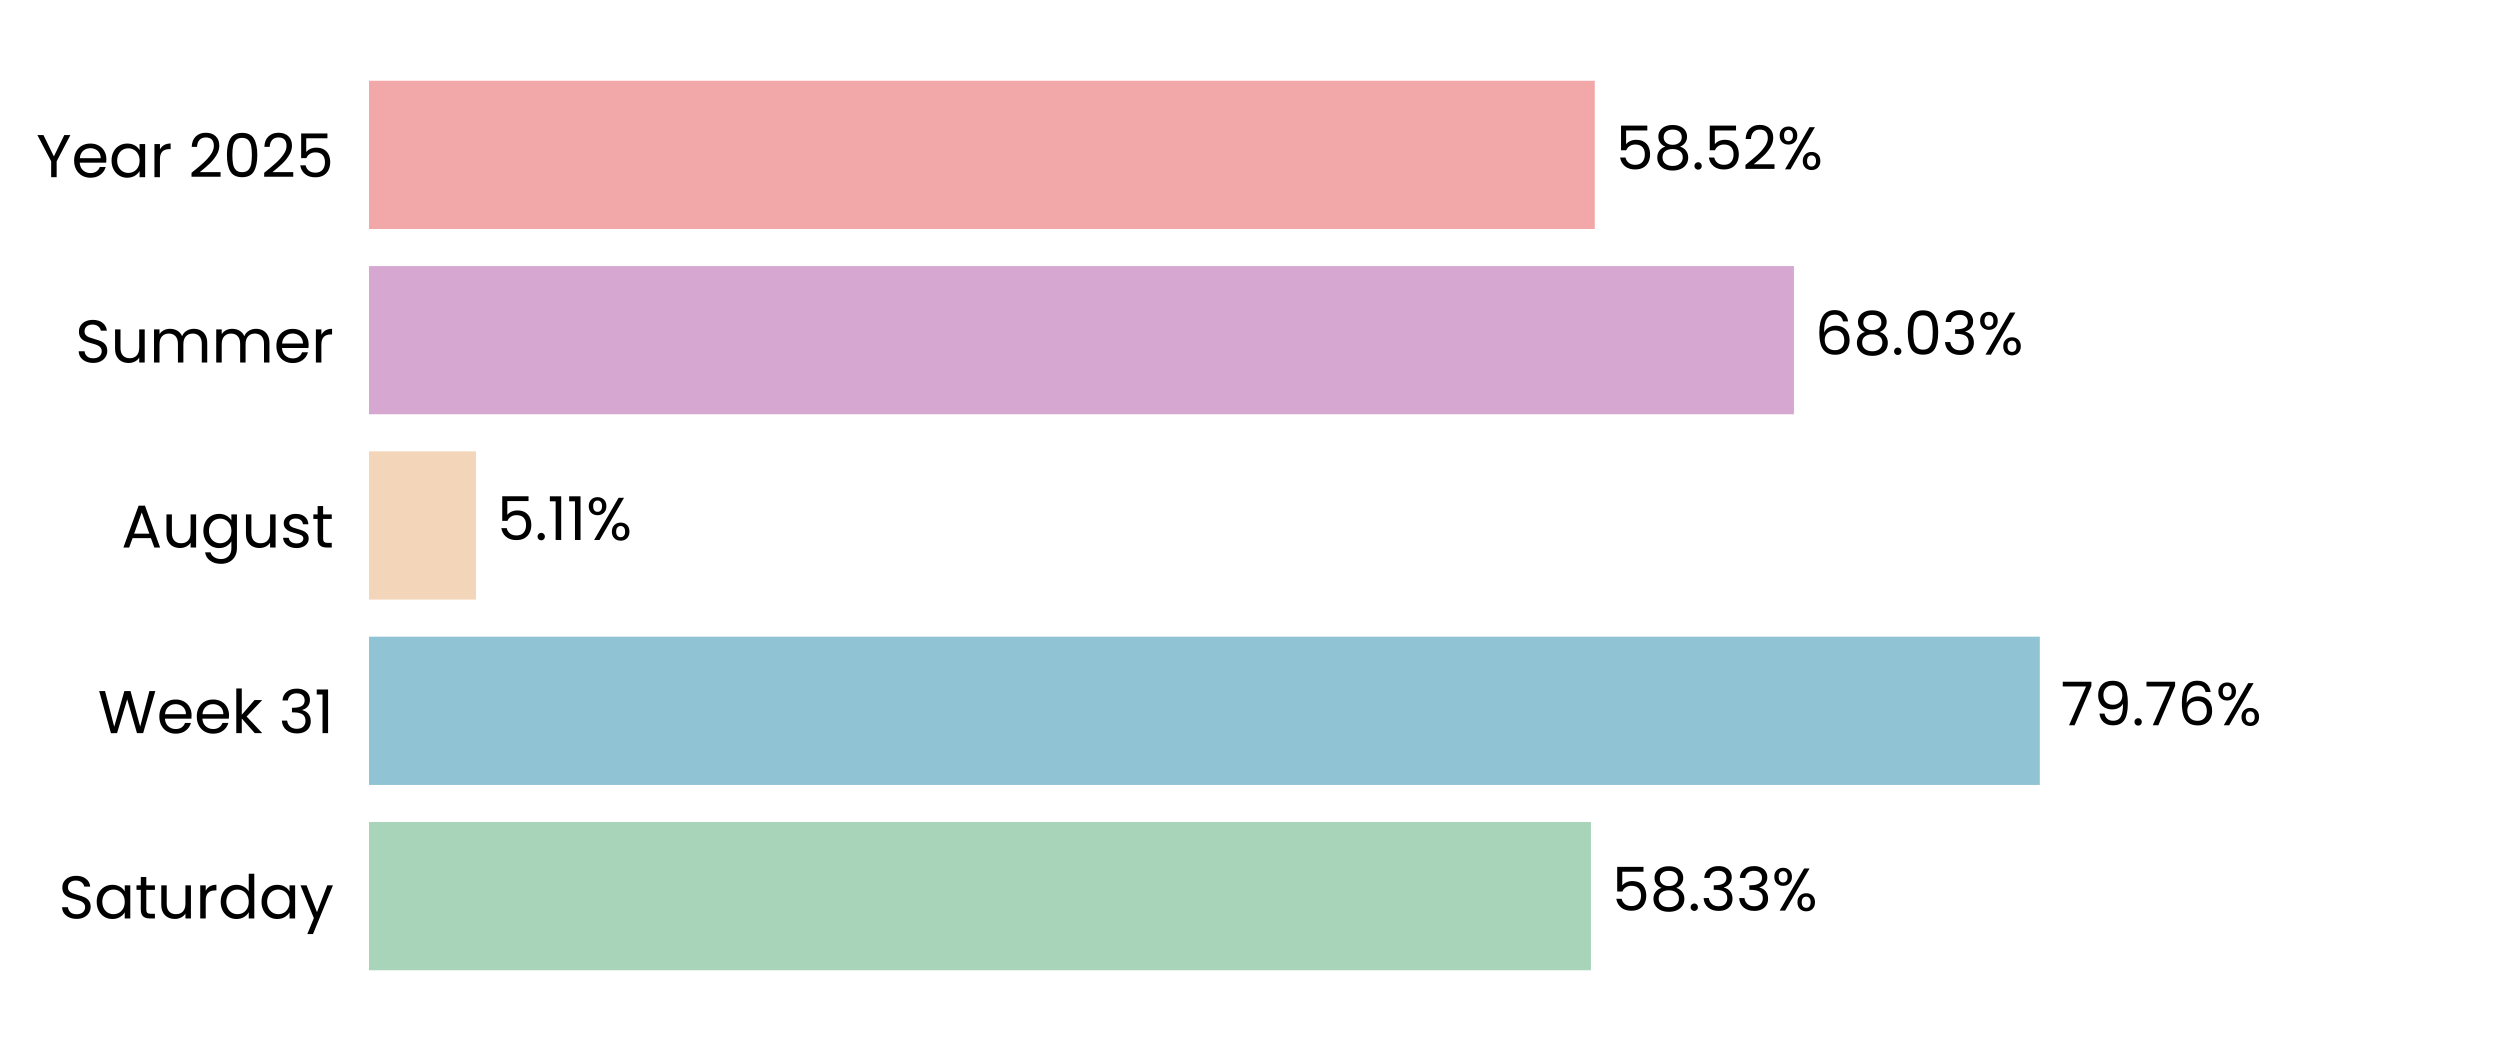
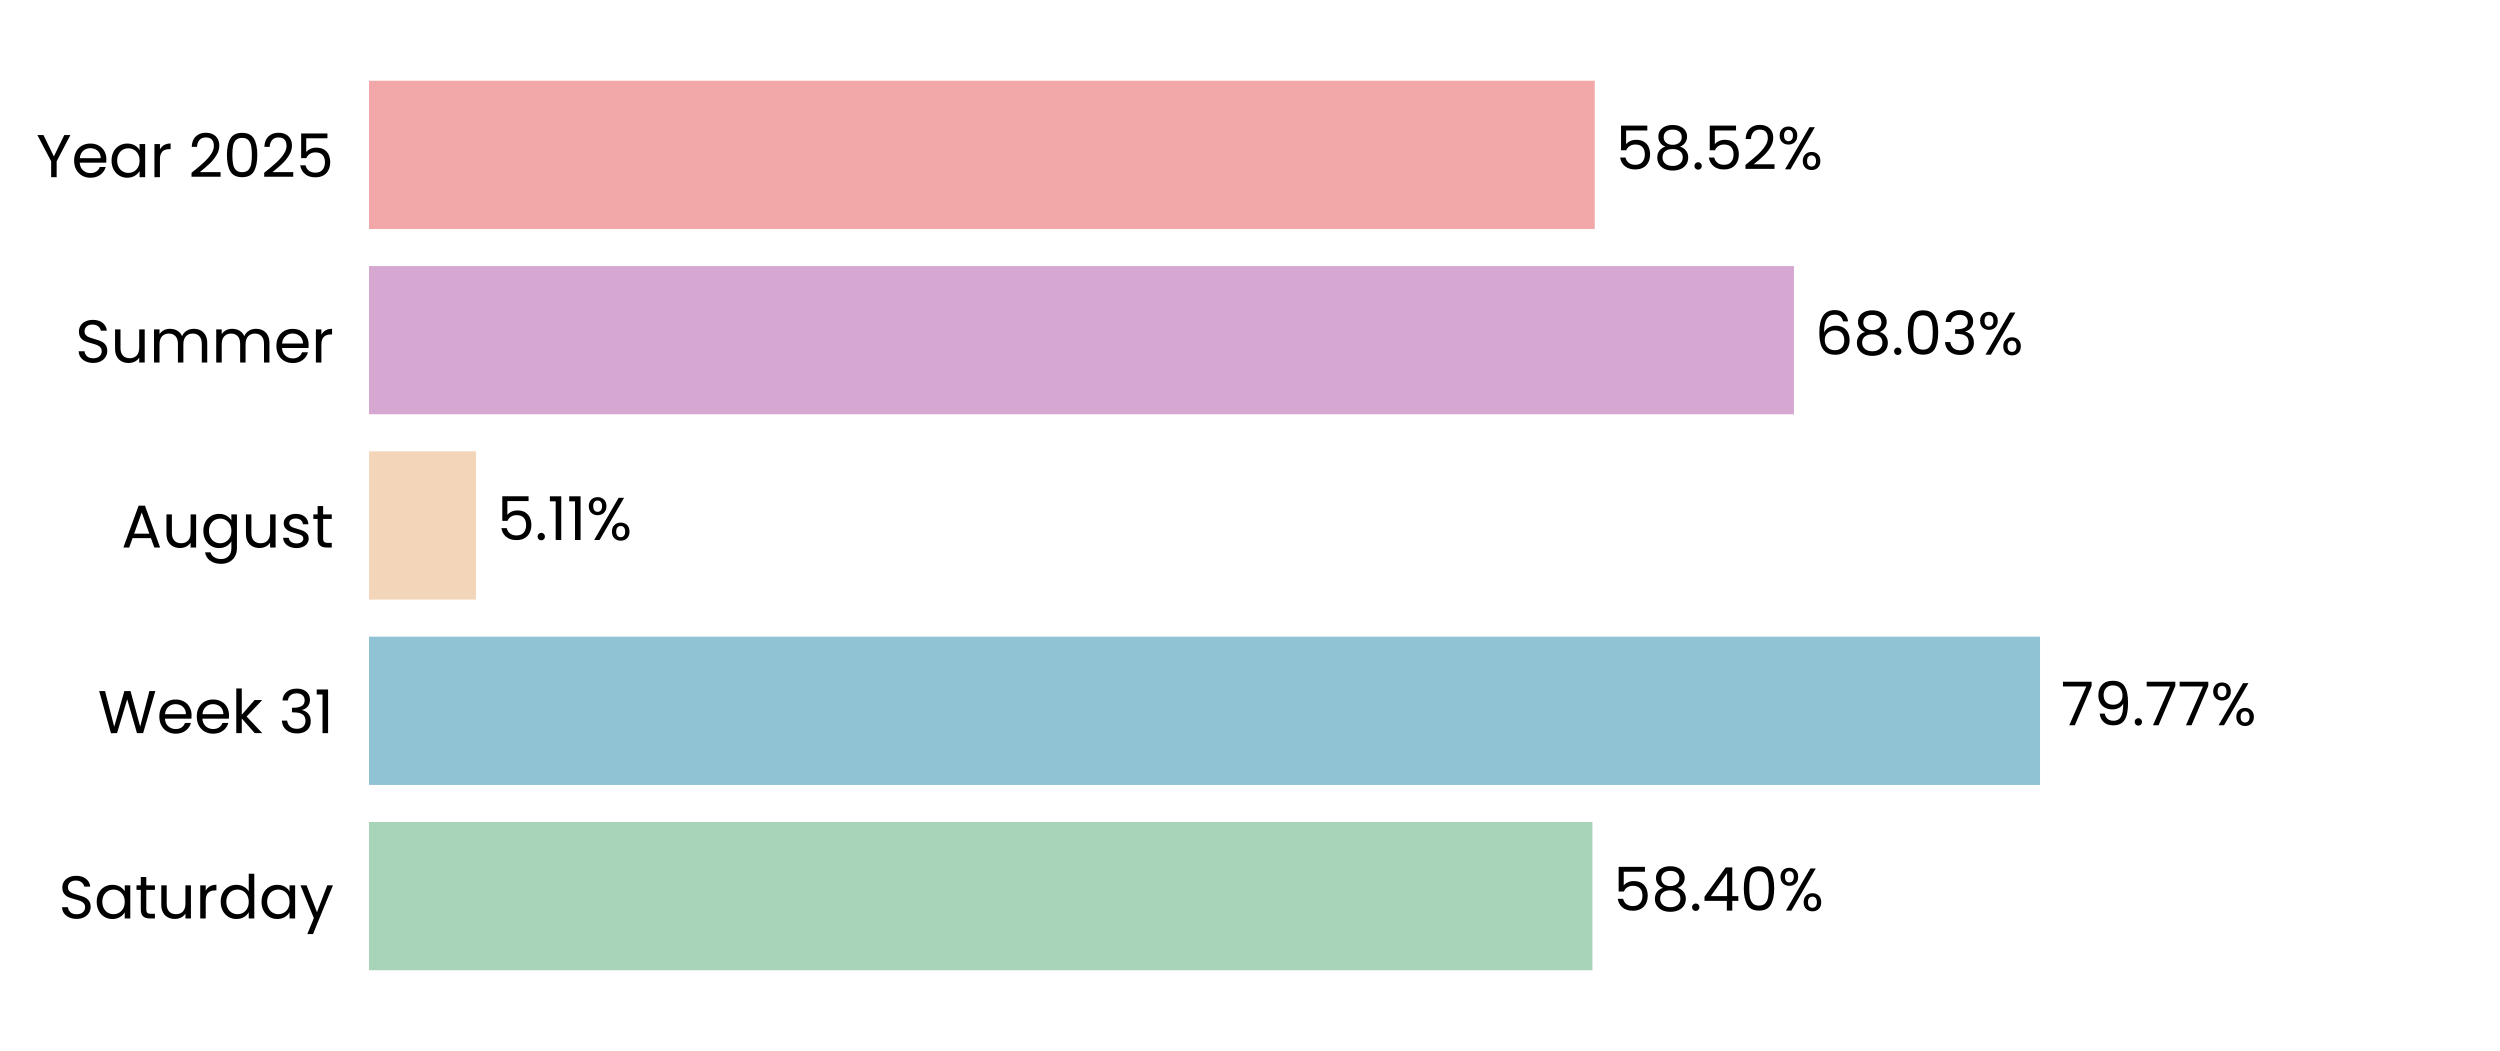
<svg xmlns="http://www.w3.org/2000/svg" xmlns:xlink="http://www.w3.org/1999/xlink" width="496.691pt" height="208.8pt" viewBox="0 0 496.691 208.8" version="1.1">
  <defs>
    <style type="text/css">*{stroke-linejoin: round; stroke-linecap: butt}</style>
  </defs>
  <g id="figure_1">
    <g id="patch_1">
      <path d="M 0 208.8  L 496.691 208.8  L 496.691 0  L 0 0  L 0 208.8  z " style="fill: none" />
    </g>
    <g id="axes_1">
      <g id="patch_2">
        <path d="M 73.311 201.6  L 489.491 201.6  L 489.491 7.2  L 73.311 7.2  L 73.311 201.6  z " style="fill: none" />
      </g>
      <g id="patch_3">
-         <path d="M 73.311 192.764  L 316.083 192.764  L 316.083 163.309  L 73.311 163.309  z " clip-path="url(#p803e44dc75)" style="fill: #a8d5ba" />
+         <path d="M 73.311 192.764  L 316.372 192.764  L 316.372 163.309  L 73.311 163.309  z " clip-path="url(#p6bee8f656c)" style="fill: #a8d5ba" />
      </g>
      <g id="patch_4">
-         <path d="M 73.311 155.945  L 405.264 155.945  L 405.264 126.491  L 73.311 126.491  z " clip-path="url(#p803e44dc75)" style="fill: #90c3d4" />
+         <path d="M 73.311 155.945  L 405.306 155.945  L 405.306 126.491  L 73.311 126.491  z " clip-path="url(#p6bee8f656c)" style="fill: #90c3d4" />
      </g>
      <g id="patch_5">
-         <path d="M 73.311 119.127  L 94.568 119.127  L 94.568 89.673  L 73.311 89.673  z " clip-path="url(#p803e44dc75)" style="fill: #f3d6ba" />
+         <path d="M 73.311 119.127  L 94.577 119.127  L 94.577 89.673  L 73.311 89.673  z " clip-path="url(#p6bee8f656c)" style="fill: #f3d6ba" />
      </g>
      <g id="patch_6">
-         <path d="M 73.311 82.309  L 356.419 82.309  L 356.419 52.855  L 73.311 52.855  z " clip-path="url(#p803e44dc75)" style="fill: #d6a8d1" />
+         <path d="M 73.311 82.309  L 356.422 82.309  L 356.422 52.855  L 73.311 52.855  z " clip-path="url(#p6bee8f656c)" style="fill: #d6a8d1" />
      </g>
      <g id="patch_7">
-         <path d="M 73.311 45.491  L 316.843 45.491  L 316.843 16.036  L 73.311 16.036  z " clip-path="url(#p803e44dc75)" style="fill: #f2a8a8" />
+         <path d="M 73.311 45.491  L 316.844 45.491  L 316.844 16.036  L 73.311 16.036  z " clip-path="url(#p6bee8f656c)" style="fill: #f2a8a8" />
      </g>
      <g id="matplotlib.axis_1">
        <g id="ytick_1">
          <g id="text_1">
            <g transform="translate(11.65312 182.4764) scale(0.12 -0.12)">
              <defs>
                <path id="Poppins-Regular-53" d="M 1907 -45  Q 1466 -45 1117 112  Q 768 269 569 547  Q 371 826 365 1190  L 986 1190  Q 1018 877 1245 662  Q 1472 448 1907 448  Q 2323 448 2563 656  Q 2803 864 2803 1190  Q 2803 1446 2662 1606  Q 2522 1766 2310 1849  Q 2099 1933 1741 2029  Q 1299 2144 1033 2259  Q 768 2374 579 2620  Q 390 2867 390 3283  Q 390 3648 576 3929  Q 762 4211 1098 4364  Q 1434 4518 1869 4518  Q 2496 4518 2896 4204  Q 3296 3891 3347 3373  L 2707 3373  Q 2675 3629 2438 3824  Q 2202 4019 1811 4019  Q 1446 4019 1216 3830  Q 986 3642 986 3302  Q 986 3059 1123 2905  Q 1261 2752 1462 2672  Q 1664 2592 2029 2490  Q 2470 2368 2739 2249  Q 3008 2131 3200 1884  Q 3392 1638 3392 1216  Q 3392 890 3219 602  Q 3046 314 2707 134  Q 2368 -45 1907 -45  z " transform="scale(0.015625)" />
                <path id="Poppins-Regular-61" d="M 275 1766  Q 275 2304 492 2710  Q 710 3117 1091 3341  Q 1472 3565 1939 3565  Q 2400 3565 2739 3366  Q 3078 3168 3245 2867  L 3245 3507  L 3834 3507  L 3834 0  L 3245 0  L 3245 653  Q 3072 346 2729 144  Q 2387 -58 1933 -58  Q 1466 -58 1088 172  Q 710 403 492 819  Q 275 1235 275 1766  z M 3245 1760  Q 3245 2157 3085 2451  Q 2925 2746 2653 2902  Q 2381 3059 2054 3059  Q 1728 3059 1459 2905  Q 1190 2752 1030 2457  Q 870 2163 870 1766  Q 870 1363 1030 1065  Q 1190 768 1459 611  Q 1728 454 2054 454  Q 2381 454 2653 611  Q 2925 768 3085 1065  Q 3245 1363 3245 1760  z " transform="scale(0.015625)" />
                <path id="Poppins-Regular-74" d="M 1203 3027  L 1203 960  Q 1203 704 1312 598  Q 1421 493 1690 493  L 2118 493  L 2118 0  L 1594 0  Q 1107 0 864 224  Q 621 448 621 960  L 621 3027  L 166 3027  L 166 3507  L 621 3507  L 621 4390  L 1203 4390  L 1203 3507  L 2118 3507  L 2118 3027  L 1203 3027  z " transform="scale(0.015625)" />
                <path id="Poppins-Regular-75" d="M 3603 3507  L 3603 0  L 3021 0  L 3021 518  Q 2854 250 2556 99  Q 2259 -51 1901 -51  Q 1491 -51 1164 118  Q 838 288 649 627  Q 461 966 461 1453  L 461 3507  L 1037 3507  L 1037 1530  Q 1037 1011 1299 732  Q 1562 454 2016 454  Q 2483 454 2752 742  Q 3021 1030 3021 1581  L 3021 3507  L 3603 3507  z " transform="scale(0.015625)" />
                <path id="Poppins-Regular-72" d="M 1075 2938  Q 1229 3238 1513 3404  Q 1798 3571 2208 3571  L 2208 2970  L 2054 2970  Q 1075 2970 1075 1907  L 1075 0  L 493 0  L 493 3507  L 1075 3507  L 1075 2938  z " transform="scale(0.015625)" />
                <path id="Poppins-Regular-64" d="M 275 1766  Q 275 2304 492 2710  Q 710 3117 1091 3341  Q 1472 3565 1946 3565  Q 2355 3565 2707 3376  Q 3059 3187 3245 2880  L 3245 4736  L 3834 4736  L 3834 0  L 3245 0  L 3245 659  Q 3072 346 2733 144  Q 2394 -58 1939 -58  Q 1472 -58 1091 172  Q 710 403 492 819  Q 275 1235 275 1766  z M 3245 1760  Q 3245 2157 3085 2451  Q 2925 2746 2653 2902  Q 2381 3059 2054 3059  Q 1728 3059 1459 2905  Q 1190 2752 1030 2457  Q 870 2163 870 1766  Q 870 1363 1030 1065  Q 1190 768 1459 611  Q 1728 454 2054 454  Q 2381 454 2653 611  Q 2925 768 3085 1065  Q 3245 1363 3245 1760  z " transform="scale(0.015625)" />
                <path id="Poppins-Regular-79" d="M 3514 3507  L 1402 -1651  L 800 -1651  L 1491 38  L 77 3507  L 723 3507  L 1824 666  L 2912 3507  L 3514 3507  z " transform="scale(0.015625)" />
              </defs>
              <use xlink:href="#Poppins-Regular-53" />
              <use xlink:href="#Poppins-Regular-61" transform="translate(58.7 0)" />
              <use xlink:href="#Poppins-Regular-74" transform="translate(126.3 0)" />
              <use xlink:href="#Poppins-Regular-75" transform="translate(162.7 0)" />
              <use xlink:href="#Poppins-Regular-72" transform="translate(226.7 0)" />
              <use xlink:href="#Poppins-Regular-64" transform="translate(264 0)" />
              <use xlink:href="#Poppins-Regular-61" transform="translate(331.5999 0)" />
              <use xlink:href="#Poppins-Regular-79" transform="translate(399.1999 0)" />
            </g>
          </g>
        </g>
        <g id="ytick_2">
          <g id="text_2">
            <g transform="translate(19.42687 145.6582) scale(0.12 -0.12)">
              <defs>
                <path id="Poppins-Regular-57" d="M 6099 4461  L 4806 0  L 4154 0  L 3117 3590  L 2042 0  L 1395 -6  L 147 4461  L 768 4461  L 1741 678  L 2816 4461  L 3469 4461  L 4493 691  L 5472 4461  L 6099 4461  z " transform="scale(0.015625)" />
                <path id="Poppins-Regular-65" d="M 3693 1888  Q 3693 1722 3674 1536  L 870 1536  Q 902 1018 1225 726  Q 1549 435 2010 435  Q 2387 435 2640 611  Q 2893 787 2995 1082  L 3622 1082  Q 3482 576 3059 259  Q 2637 -58 2010 -58  Q 1510 -58 1116 166  Q 723 390 499 803  Q 275 1216 275 1760  Q 275 2304 492 2713  Q 710 3123 1104 3344  Q 1498 3565 2010 3565  Q 2509 3565 2893 3347  Q 3277 3130 3485 2749  Q 3693 2368 3693 1888  z M 3091 2010  Q 3091 2342 2944 2582  Q 2797 2822 2544 2947  Q 2291 3072 1984 3072  Q 1542 3072 1232 2790  Q 922 2509 877 2010  L 3091 2010  z " transform="scale(0.015625)" />
                <path id="Poppins-Regular-6b" d="M 2451 0  L 1075 1549  L 1075 0  L 493 0  L 493 4736  L 1075 4736  L 1075 1952  L 2426 3507  L 3238 3507  L 1587 1760  L 3245 0  L 2451 0  z " transform="scale(0.015625)" />
                <path id="Poppins-Regular-20" transform="scale(0.015625)" />
                <path id="Poppins-Regular-33" d="M 384 3462  Q 429 4051 838 4384  Q 1248 4717 1901 4717  Q 2336 4717 2653 4560  Q 2970 4403 3133 4134  Q 3296 3866 3296 3526  Q 3296 3130 3069 2842  Q 2842 2554 2477 2470  L 2477 2438  Q 2893 2336 3136 2035  Q 3379 1734 3379 1248  Q 3379 883 3212 592  Q 3046 301 2713 134  Q 2381 -32 1914 -32  Q 1235 -32 800 323  Q 365 678 314 1331  L 877 1331  Q 922 947 1190 704  Q 1459 461 1907 461  Q 2355 461 2588 694  Q 2822 928 2822 1299  Q 2822 1779 2502 1990  Q 2182 2202 1536 2202  L 1389 2202  L 1389 2688  L 1542 2688  Q 2131 2694 2432 2883  Q 2733 3072 2733 3469  Q 2733 3808 2512 4013  Q 2291 4218 1882 4218  Q 1485 4218 1241 4013  Q 998 3808 954 3462  L 384 3462  z " transform="scale(0.015625)" />
                <path id="Poppins-Regular-31" d="M 243 4096  L 243 4627  L 1446 4627  L 1446 0  L 858 0  L 858 4096  L 243 4096  z " transform="scale(0.015625)" />
              </defs>
              <use xlink:href="#Poppins-Regular-57" />
              <use xlink:href="#Poppins-Regular-65" transform="translate(97.59999 0)" />
              <use xlink:href="#Poppins-Regular-65" transform="translate(159.6 0)" />
              <use xlink:href="#Poppins-Regular-6b" transform="translate(221.6 0)" />
              <use xlink:href="#Poppins-Regular-20" transform="translate(273.0999 0)" />
              <use xlink:href="#Poppins-Regular-33" transform="translate(299.7999 0)" />
              <use xlink:href="#Poppins-Regular-31" transform="translate(358.6999 0)" />
            </g>
          </g>
        </g>
        <g id="ytick_3">
          <g id="text_3">
            <g transform="translate(24.11812 108.78) scale(0.12 -0.12)">
              <defs>
                <path id="Poppins-Regular-41" d="M 3130 992  L 1184 992  L 826 0  L 211 0  L 1824 4435  L 2496 4435  L 4102 0  L 3488 0  L 3130 992  z M 2963 1466  L 2157 3718  L 1350 1466  L 2963 1466  z " transform="scale(0.015625)" />
                <path id="Poppins-Regular-67" d="M 1939 3565  Q 2394 3565 2736 3366  Q 3078 3168 3245 2867  L 3245 3507  L 3834 3507  L 3834 -77  Q 3834 -557 3629 -931  Q 3424 -1306 3043 -1517  Q 2662 -1728 2157 -1728  Q 1466 -1728 1005 -1401  Q 544 -1075 461 -512  L 1037 -512  Q 1133 -832 1433 -1027  Q 1734 -1222 2157 -1222  Q 2637 -1222 2941 -921  Q 3245 -621 3245 -77  L 3245 659  Q 3072 352 2733 147  Q 2394 -58 1939 -58  Q 1472 -58 1091 172  Q 710 403 492 819  Q 275 1235 275 1766  Q 275 2304 492 2710  Q 710 3117 1091 3341  Q 1472 3565 1939 3565  z M 3245 1760  Q 3245 2157 3085 2451  Q 2925 2746 2653 2902  Q 2381 3059 2054 3059  Q 1728 3059 1459 2905  Q 1190 2752 1030 2457  Q 870 2163 870 1766  Q 870 1363 1030 1065  Q 1190 768 1459 611  Q 1728 454 2054 454  Q 2381 454 2653 611  Q 2925 768 3085 1065  Q 3245 1363 3245 1760  z " transform="scale(0.015625)" />
                <path id="Poppins-Regular-73" d="M 1734 -58  Q 1331 -58 1011 80  Q 691 218 505 464  Q 320 710 301 1030  L 902 1030  Q 928 768 1149 601  Q 1370 435 1728 435  Q 2061 435 2253 582  Q 2445 730 2445 954  Q 2445 1184 2240 1296  Q 2035 1408 1606 1517  Q 1216 1619 969 1724  Q 723 1830 547 2038  Q 371 2246 371 2586  Q 371 2854 531 3078  Q 691 3302 985 3433  Q 1280 3565 1658 3565  Q 2240 3565 2598 3270  Q 2957 2976 2982 2464  L 2400 2464  Q 2381 2739 2179 2905  Q 1978 3072 1638 3072  Q 1325 3072 1139 2937  Q 954 2803 954 2586  Q 954 2413 1066 2301  Q 1178 2189 1347 2121  Q 1517 2054 1818 1971  Q 2195 1869 2432 1769  Q 2669 1670 2838 1472  Q 3008 1274 3014 954  Q 3014 666 2854 435  Q 2694 205 2403 73  Q 2112 -58 1734 -58  z " transform="scale(0.015625)" />
              </defs>
              <use xlink:href="#Poppins-Regular-41" />
              <use xlink:href="#Poppins-Regular-75" transform="translate(67.39999 0)" />
              <use xlink:href="#Poppins-Regular-67" transform="translate(131.4 0)" />
              <use xlink:href="#Poppins-Regular-75" transform="translate(199 0)" />
              <use xlink:href="#Poppins-Regular-73" transform="translate(263 0)" />
              <use xlink:href="#Poppins-Regular-74" transform="translate(315.2 0)" />
            </g>
          </g>
        </g>
        <g id="ytick_4">
          <g id="text_4">
            <g transform="translate(14.95125 72.02182) scale(0.12 -0.12)">
              <defs>
                <path id="Poppins-Regular-6d" d="M 4710 3571  Q 5120 3571 5440 3401  Q 5760 3232 5945 2893  Q 6131 2554 6131 2067  L 6131 0  L 5555 0  L 5555 1984  Q 5555 2509 5296 2787  Q 5037 3066 4595 3066  Q 4141 3066 3872 2774  Q 3603 2483 3603 1933  L 3603 0  L 3027 0  L 3027 1984  Q 3027 2509 2768 2787  Q 2509 3066 2067 3066  Q 1613 3066 1344 2774  Q 1075 2483 1075 1933  L 1075 0  L 493 0  L 493 3507  L 1075 3507  L 1075 3002  Q 1248 3277 1539 3424  Q 1830 3571 2182 3571  Q 2624 3571 2963 3372  Q 3302 3174 3469 2790  Q 3616 3162 3955 3366  Q 4294 3571 4710 3571  z " transform="scale(0.015625)" />
              </defs>
              <use xlink:href="#Poppins-Regular-53" />
              <use xlink:href="#Poppins-Regular-75" transform="translate(58.7 0)" />
              <use xlink:href="#Poppins-Regular-6d" transform="translate(122.7 0)" />
              <use xlink:href="#Poppins-Regular-6d" transform="translate(225.7 0)" />
              <use xlink:href="#Poppins-Regular-65" transform="translate(328.7 0)" />
              <use xlink:href="#Poppins-Regular-72" transform="translate(390.6999 0)" />
            </g>
          </g>
        </g>
        <g id="ytick_5">
          <g id="text_5">
            <g transform="translate(7.2 35.20364) scale(0.12 -0.12)">
              <defs>
                <path id="Poppins-Regular-59" d="M 3616 4461  L 2163 1683  L 2163 0  L 1581 0  L 1581 1683  L 122 4461  L 768 4461  L 1869 2202  L 2970 4461  L 3616 4461  z " transform="scale(0.015625)" />
                <path id="Poppins-Regular-32" d="M 326 467  Q 1139 1120 1600 1539  Q 2061 1958 2377 2416  Q 2694 2874 2694 3315  Q 2694 3731 2492 3971  Q 2291 4211 1843 4211  Q 1408 4211 1168 3939  Q 928 3667 909 3213  L 346 3213  Q 371 3930 780 4320  Q 1190 4710 1837 4710  Q 2496 4710 2883 4345  Q 3270 3981 3270 3341  Q 3270 2810 2953 2307  Q 2637 1805 2233 1424  Q 1830 1043 1203 538  L 3405 538  L 3405 51  L 326 51  L 326 467  z " transform="scale(0.015625)" />
                <path id="Poppins-Regular-30" d="M 397 2362  Q 397 3462 755 4080  Q 1114 4698 2010 4698  Q 2899 4698 3257 4080  Q 3616 3462 3616 2362  Q 3616 1242 3257 621  Q 2899 0 2010 0  Q 1114 0 755 621  Q 397 1242 397 2362  z M 3040 2362  Q 3040 2918 2966 3305  Q 2893 3693 2665 3929  Q 2438 4166 2010 4166  Q 1574 4166 1347 3929  Q 1120 3693 1046 3305  Q 973 2918 973 2362  Q 973 1786 1046 1395  Q 1120 1005 1347 768  Q 1574 531 2010 531  Q 2438 531 2665 768  Q 2893 1005 2966 1395  Q 3040 1786 3040 2362  z " transform="scale(0.015625)" />
                <path id="Poppins-Regular-35" d="M 3347 4122  L 1101 4122  L 1101 2662  Q 1248 2867 1536 2998  Q 1824 3130 2157 3130  Q 2688 3130 3021 2909  Q 3354 2688 3498 2339  Q 3642 1990 3642 1600  Q 3642 1139 3469 774  Q 3296 410 2941 198  Q 2586 -13 2061 -13  Q 1389 -13 973 332  Q 557 678 467 1254  L 1037 1254  Q 1120 890 1389 685  Q 1658 480 2067 480  Q 2573 480 2829 784  Q 3085 1088 3085 1587  Q 3085 2086 2829 2358  Q 2573 2630 2074 2630  Q 1734 2630 1481 2467  Q 1229 2304 1114 2022  L 563 2022  L 563 4634  L 3347 4634  L 3347 4122  z " transform="scale(0.015625)" />
              </defs>
              <use xlink:href="#Poppins-Regular-59" />
              <use xlink:href="#Poppins-Regular-65" transform="translate(58.39999 0)" />
              <use xlink:href="#Poppins-Regular-61" transform="translate(120.4 0)" />
              <use xlink:href="#Poppins-Regular-72" transform="translate(188 0)" />
              <use xlink:href="#Poppins-Regular-20" transform="translate(225.3 0)" />
              <use xlink:href="#Poppins-Regular-32" transform="translate(252 0)" />
              <use xlink:href="#Poppins-Regular-30" transform="translate(309.4999 0)" />
              <use xlink:href="#Poppins-Regular-32" transform="translate(372.2999 0)" />
              <use xlink:href="#Poppins-Regular-35" transform="translate(429.7999 0)" />
            </g>
          </g>
        </g>
      </g>
      <g id="text_6">
-         <g transform="translate(320.2447 180.9164) scale(0.12 -0.12)">
+         <g transform="translate(320.5337 180.9164) scale(0.12 -0.12)">
          <defs>
            <path id="Poppins-Regular-38" d="M 1242 2406  Q 883 2547 691 2816  Q 499 3085 499 3469  Q 499 3814 672 4092  Q 845 4371 1187 4534  Q 1530 4698 2016 4698  Q 2502 4698 2844 4534  Q 3187 4371 3363 4092  Q 3539 3814 3539 3469  Q 3539 3098 3340 2819  Q 3142 2541 2797 2406  Q 3194 2285 3427 1981  Q 3661 1677 3661 1248  Q 3661 832 3456 521  Q 3251 211 2876 41  Q 2502 -128 2016 -128  Q 1530 -128 1162 41  Q 794 211 589 521  Q 384 832 384 1248  Q 384 1677 614 1984  Q 845 2291 1242 2406  z M 2976 3398  Q 2976 3789 2720 4000  Q 2464 4211 2016 4211  Q 1574 4211 1318 4000  Q 1062 3789 1062 3392  Q 1062 3034 1328 2816  Q 1594 2598 2016 2598  Q 2445 2598 2710 2819  Q 2976 3040 2976 3398  z M 2016 2150  Q 1542 2150 1241 1929  Q 941 1709 941 1267  Q 941 858 1232 608  Q 1523 358 2016 358  Q 2509 358 2797 608  Q 3085 858 3085 1267  Q 3085 1696 2790 1923  Q 2496 2150 2016 2150  z " transform="scale(0.015625)" />
            <path id="Poppins-Regular-2e" d="M 678 -38  Q 512 -38 397 77  Q 282 192 282 358  Q 282 525 397 640  Q 512 755 678 755  Q 838 755 950 640  Q 1062 525 1062 358  Q 1062 192 950 77  Q 838 -38 678 -38  z " transform="scale(0.015625)" />
+             <path id="Poppins-Regular-34" d="M 256 1030  L 256 1472  L 2502 4582  L 3200 4582  L 3200 1536  L 3840 1536  L 3840 1030  L 3200 1030  L 3200 0  L 2624 0  L 2624 1030  L 256 1030  z M 2650 3974  L 928 1536  L 2650 1536  L 2650 3974  z " transform="scale(0.015625)" />
            <path id="Poppins-Regular-25" d="M 269 3584  Q 269 4019 531 4278  Q 794 4538 1203 4538  Q 1613 4538 1875 4278  Q 2138 4019 2138 3584  Q 2138 3142 1875 2883  Q 1613 2624 1203 2624  Q 794 2624 531 2883  Q 269 3142 269 3584  z M 4006 4467  L 1414 0  L 838 0  L 3430 4467  L 4006 4467  z M 1203 4179  Q 986 4179 861 4028  Q 736 3878 736 3584  Q 736 3290 861 3136  Q 986 2982 1203 2982  Q 1421 2982 1549 3139  Q 1677 3296 1677 3584  Q 1677 3878 1549 4028  Q 1421 4179 1203 4179  z M 2720 883  Q 2720 1325 2982 1584  Q 3245 1843 3654 1843  Q 4064 1843 4323 1584  Q 4582 1325 4582 883  Q 4582 448 4323 185  Q 4064 -77 3654 -77  Q 3245 -77 2982 182  Q 2720 442 2720 883  z M 3648 1478  Q 3430 1478 3302 1328  Q 3174 1178 3174 883  Q 3174 595 3302 444  Q 3430 294 3648 294  Q 3866 294 3994 444  Q 4122 595 4122 883  Q 4122 1178 3994 1328  Q 3866 1478 3648 1478  z " transform="scale(0.015625)" />
          </defs>
          <use xlink:href="#Poppins-Regular-35" />
          <use xlink:href="#Poppins-Regular-38" transform="translate(62.79999 0)" />
          <use xlink:href="#Poppins-Regular-2e" transform="translate(125.9 0)" />
-           <use xlink:href="#Poppins-Regular-33" transform="translate(146.9 0)" />
-           <use xlink:href="#Poppins-Regular-33" transform="translate(205.8 0)" />
-           <use xlink:href="#Poppins-Regular-25" transform="translate(264.7 0)" />
+           <use xlink:href="#Poppins-Regular-34" transform="translate(146.9 0)" />
+           <use xlink:href="#Poppins-Regular-30" transform="translate(209.8 0)" />
+           <use xlink:href="#Poppins-Regular-25" transform="translate(272.5999 0)" />
        </g>
      </g>
      <g id="text_7">
-         <g transform="translate(409.4261 144.0982) scale(0.12 -0.12)">
+         <g transform="translate(409.4674 144.0982) scale(0.12 -0.12)">
          <defs>
            <path id="Poppins-Regular-37" d="M 3245 4173  L 1466 0  L 877 0  L 2682 4115  L 211 4115  L 211 4614  L 3245 4614  L 3245 4173  z " transform="scale(0.015625)" />
            <path id="Poppins-Regular-39" d="M 1146 1242  Q 1210 877 1443 678  Q 1677 480 2074 480  Q 2605 480 2857 896  Q 3110 1312 3098 2298  Q 2963 2010 2649 1846  Q 2336 1683 1952 1683  Q 1523 1683 1187 1859  Q 851 2035 659 2374  Q 467 2714 467 3194  Q 467 3878 864 4297  Q 1261 4717 1990 4717  Q 2886 4717 3248 4134  Q 3610 3552 3610 2400  Q 3610 1594 3466 1069  Q 3322 544 2979 269  Q 2637 -6 2042 -6  Q 1389 -6 1024 346  Q 659 698 608 1242  L 1146 1242  z M 2048 2176  Q 2477 2176 2752 2441  Q 3027 2707 3027 3162  Q 3027 3642 2758 3936  Q 2490 4230 2003 4230  Q 1555 4230 1289 3948  Q 1024 3667 1024 3206  Q 1024 2739 1286 2457  Q 1549 2176 2048 2176  z " transform="scale(0.015625)" />
-             <path id="Poppins-Regular-36" d="M 2976 3526  Q 2835 4237 2099 4237  Q 1530 4237 1248 3798  Q 966 3360 973 2355  Q 1120 2688 1462 2877  Q 1805 3066 2227 3066  Q 2886 3066 3280 2656  Q 3674 2246 3674 1523  Q 3674 1088 3504 742  Q 3334 397 2992 192  Q 2650 -13 2163 -13  Q 1504 -13 1133 281  Q 762 576 614 1094  Q 467 1613 467 2374  Q 467 4723 2106 4723  Q 2733 4723 3091 4384  Q 3450 4045 3514 3526  L 2976 3526  z M 2106 2573  Q 1830 2573 1587 2461  Q 1344 2349 1193 2121  Q 1043 1894 1043 1568  Q 1043 1082 1324 778  Q 1606 474 2131 474  Q 2579 474 2844 752  Q 3110 1030 3110 1504  Q 3110 2003 2854 2288  Q 2598 2573 2106 2573  z " transform="scale(0.015625)" />
          </defs>
          <use xlink:href="#Poppins-Regular-37" />
          <use xlink:href="#Poppins-Regular-39" transform="translate(54.59999 0)" />
          <use xlink:href="#Poppins-Regular-2e" transform="translate(117.6 0)" />
          <use xlink:href="#Poppins-Regular-37" transform="translate(138.6 0)" />
-           <use xlink:href="#Poppins-Regular-36" transform="translate(193.2 0)" />
-           <use xlink:href="#Poppins-Regular-25" transform="translate(256.6999 0)" />
+           <use xlink:href="#Poppins-Regular-37" transform="translate(193.2 0)" />
+           <use xlink:href="#Poppins-Regular-25" transform="translate(247.7999 0)" />
        </g>
      </g>
      <g id="text_8">
-         <g transform="translate(98.72956 107.28) scale(0.12 -0.12)">
+         <g transform="translate(98.73888 107.28) scale(0.12 -0.12)">
          <use xlink:href="#Poppins-Regular-35" />
          <use xlink:href="#Poppins-Regular-2e" transform="translate(62.79999 0)" />
          <use xlink:href="#Poppins-Regular-31" transform="translate(83.79997 0)" />
          <use xlink:href="#Poppins-Regular-31" transform="translate(115.8 0)" />
          <use xlink:href="#Poppins-Regular-25" transform="translate(147.7999 0)" />
        </g>
      </g>
      <g id="text_9">
-         <g transform="translate(360.581 70.46182) scale(0.12 -0.12)">
+         <g transform="translate(360.5841 70.46182) scale(0.12 -0.12)">
+           <defs>
+             <path id="Poppins-Regular-36" d="M 2976 3526  Q 2835 4237 2099 4237  Q 1530 4237 1248 3798  Q 966 3360 973 2355  Q 1120 2688 1462 2877  Q 1805 3066 2227 3066  Q 2886 3066 3280 2656  Q 3674 2246 3674 1523  Q 3674 1088 3504 742  Q 3334 397 2992 192  Q 2650 -13 2163 -13  Q 1504 -13 1133 281  Q 762 576 614 1094  Q 467 1613 467 2374  Q 467 4723 2106 4723  Q 2733 4723 3091 4384  Q 3450 4045 3514 3526  L 2976 3526  z M 2106 2573  Q 1830 2573 1587 2461  Q 1344 2349 1193 2121  Q 1043 1894 1043 1568  Q 1043 1082 1324 778  Q 1606 474 2131 474  Q 2579 474 2844 752  Q 3110 1030 3110 1504  Q 3110 2003 2854 2288  Q 2598 2573 2106 2573  z " transform="scale(0.015625)" />
+           </defs>
          <use xlink:href="#Poppins-Regular-36" />
          <use xlink:href="#Poppins-Regular-38" transform="translate(63.49999 0)" />
          <use xlink:href="#Poppins-Regular-2e" transform="translate(126.6 0)" />
          <use xlink:href="#Poppins-Regular-30" transform="translate(147.6 0)" />
          <use xlink:href="#Poppins-Regular-33" transform="translate(210.3999 0)" />
          <use xlink:href="#Poppins-Regular-25" transform="translate(269.2999 0)" />
        </g>
      </g>
      <g id="text_10">
-         <g transform="translate(321.0049 33.64364) scale(0.12 -0.12)">
+         <g transform="translate(321.0057 33.64364) scale(0.12 -0.12)">
          <use xlink:href="#Poppins-Regular-35" />
          <use xlink:href="#Poppins-Regular-38" transform="translate(62.79999 0)" />
          <use xlink:href="#Poppins-Regular-2e" transform="translate(125.9 0)" />
          <use xlink:href="#Poppins-Regular-35" transform="translate(146.9 0)" />
          <use xlink:href="#Poppins-Regular-32" transform="translate(209.7 0)" />
          <use xlink:href="#Poppins-Regular-25" transform="translate(267.1999 0)" />
        </g>
      </g>
    </g>
  </g>
  <defs>
-     <clipPath id="p803e44dc75">
+     <clipPath id="p6bee8f656c">
      <rect x="73.311" y="7.2" width="416.18" height="194.4" />
    </clipPath>
  </defs>
</svg>
